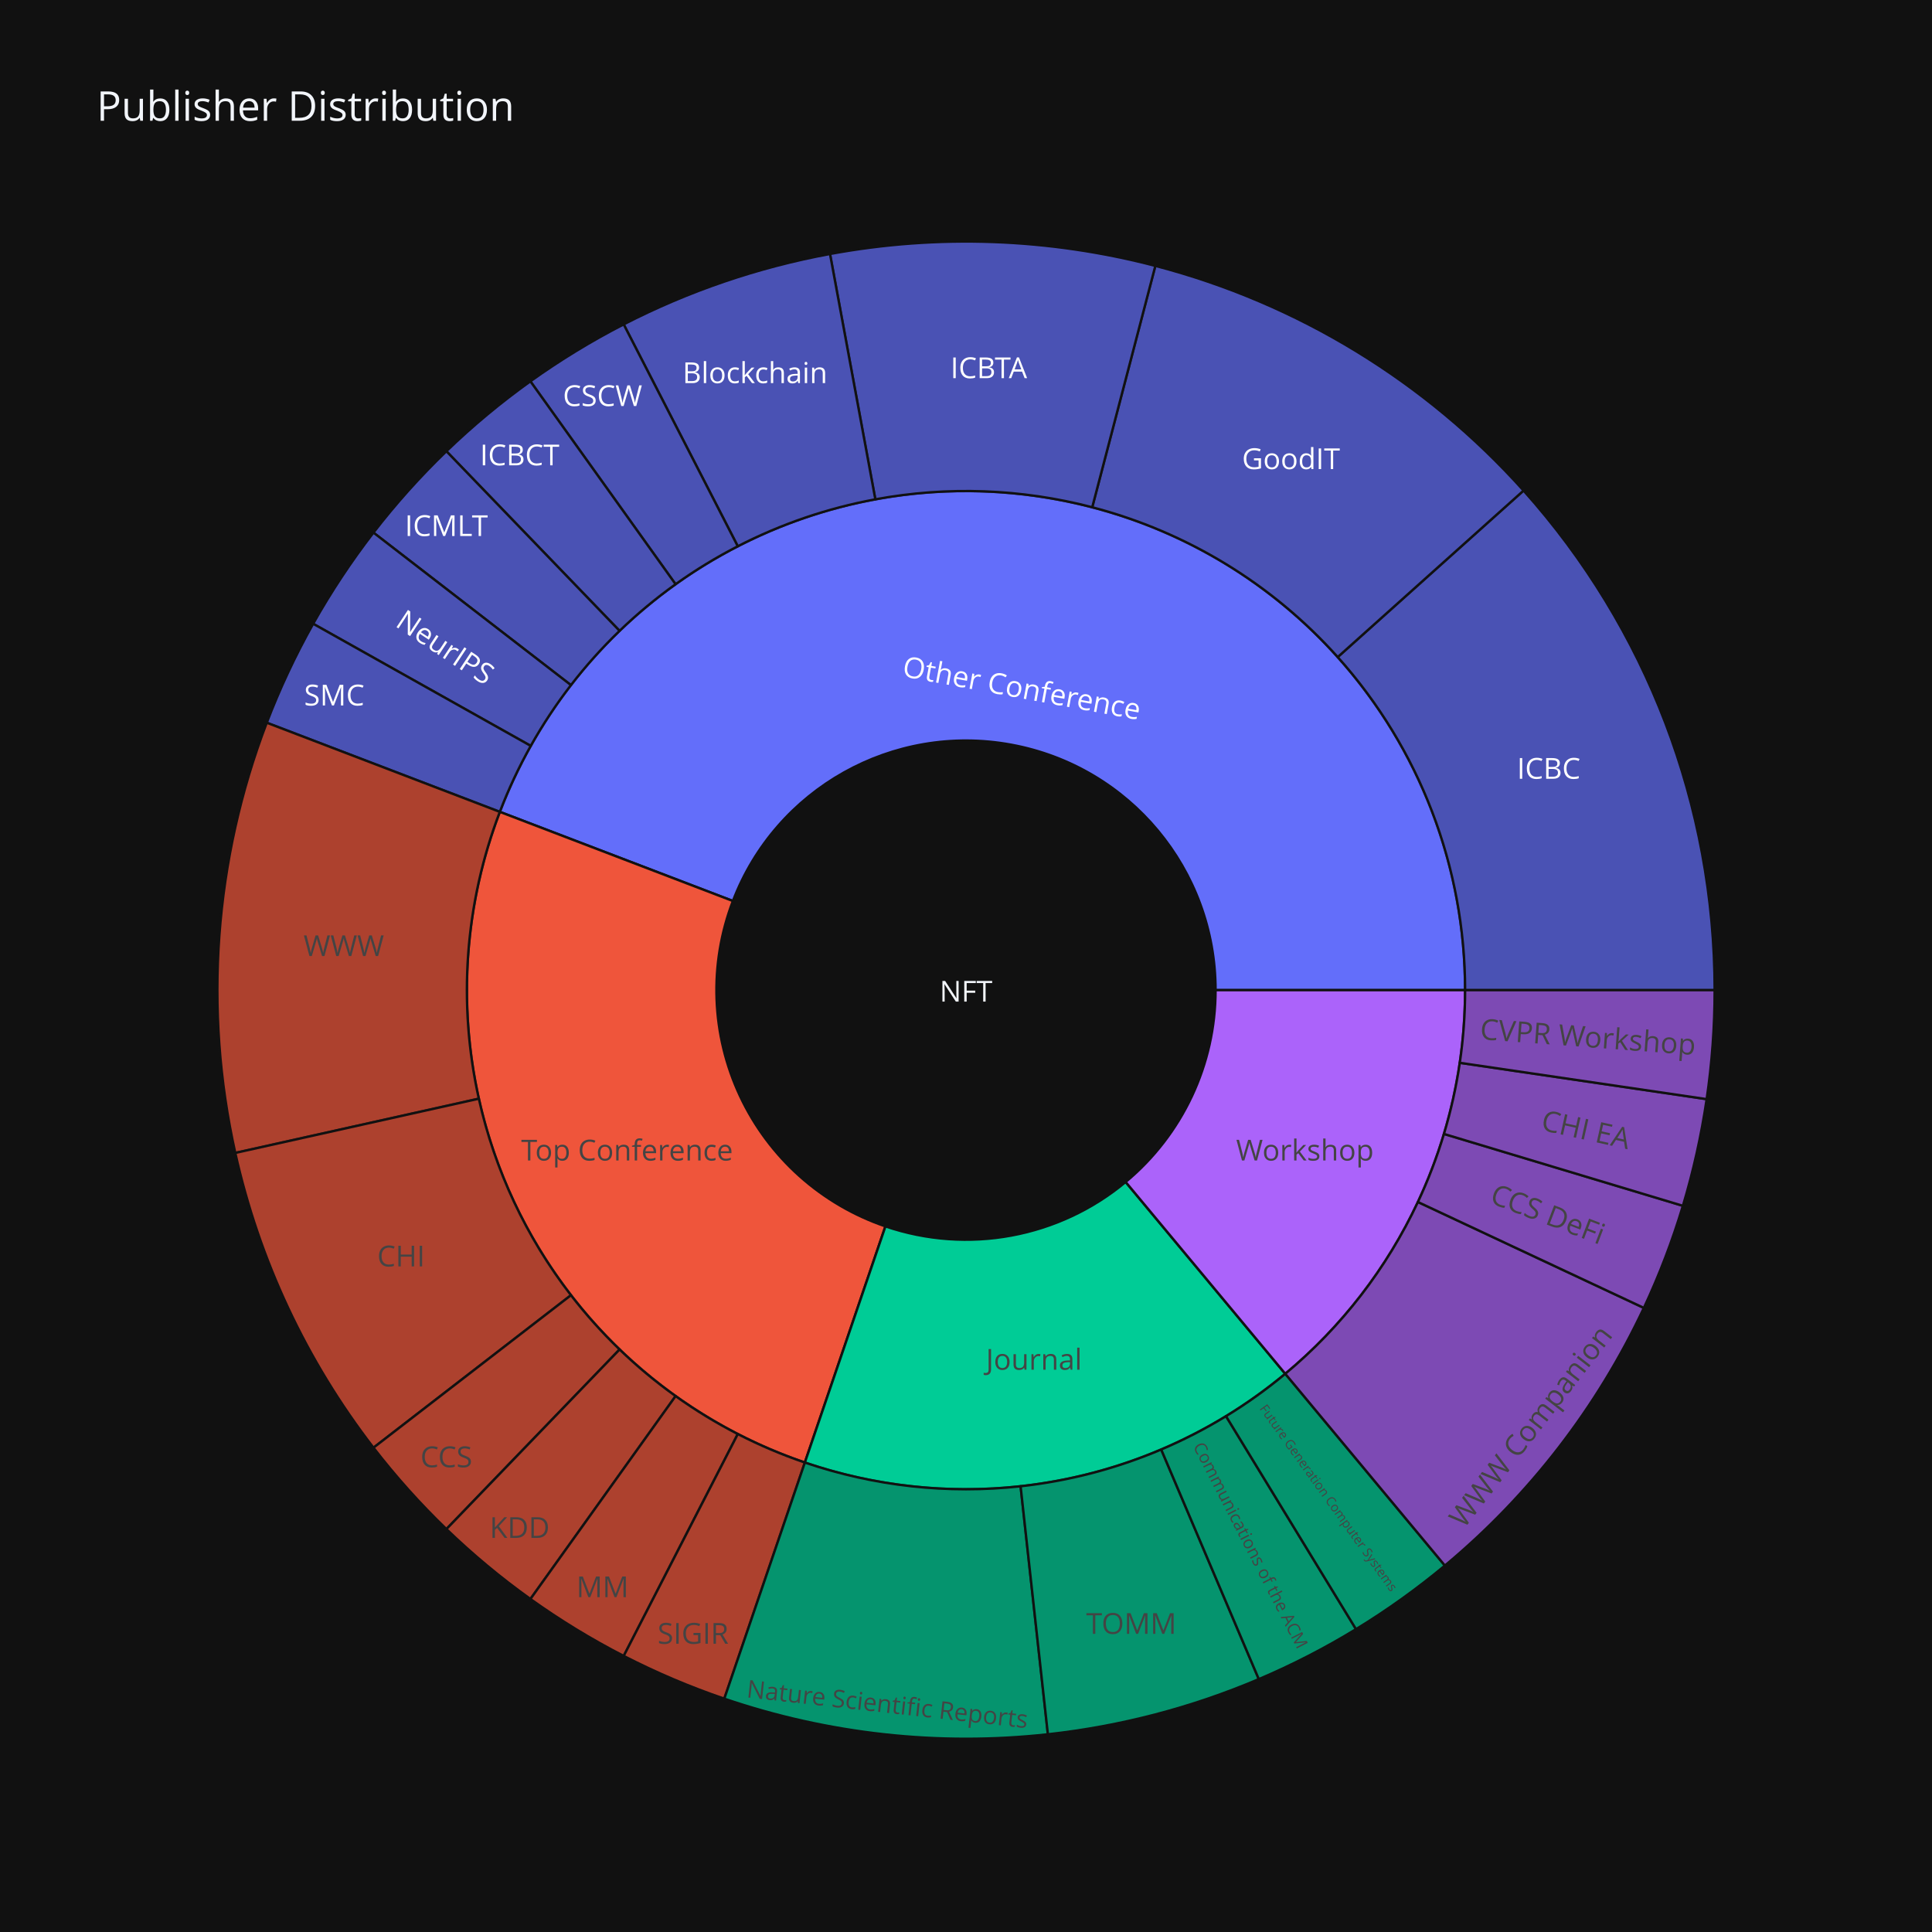
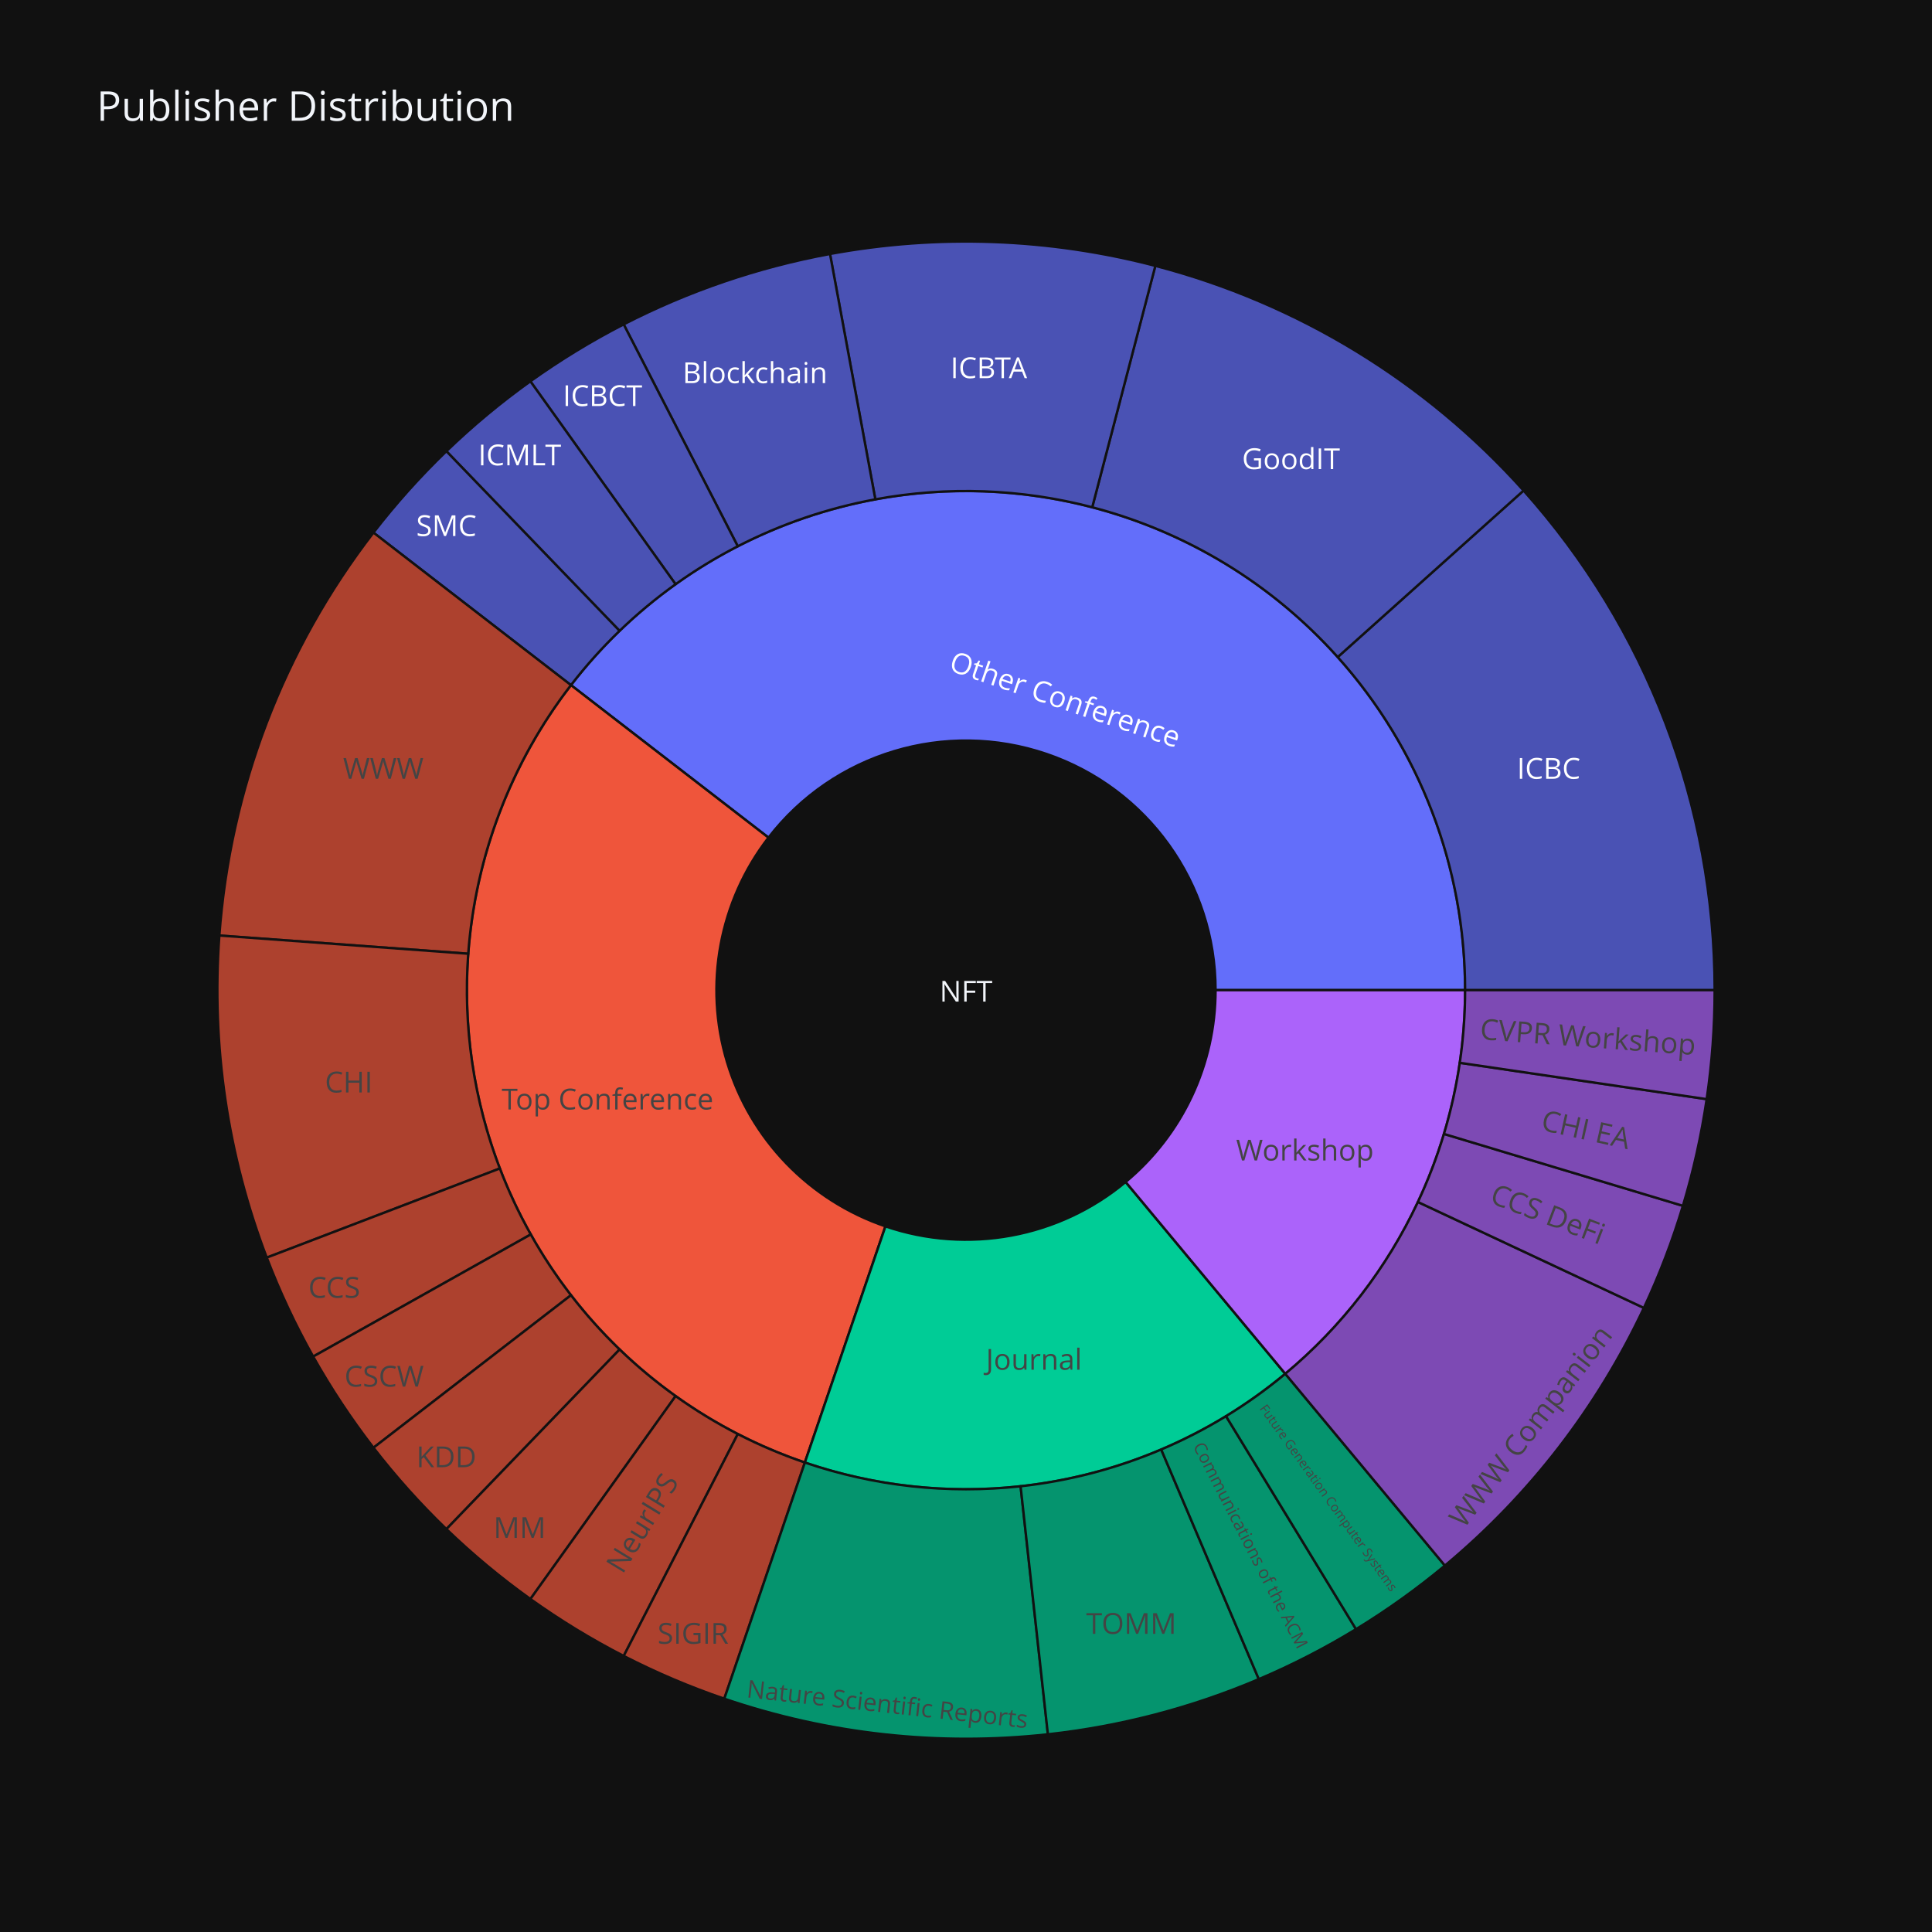
<svg xmlns="http://www.w3.org/2000/svg" class="main-svg" width="800" height="800" style="" viewBox="0 0 800 800">
  <rect x="0" y="0" width="800" height="800" style="fill: rgb(17, 17, 17); fill-opacity: 1;" />
-   <defs id="defs-72dc58">
+   <defs id="defs-18ace7">
    <g class="clips" />
    <g class="gradients" />
    <g class="patterns" />
  </defs>
  <g class="bglayer" />
  <g class="layer-below">
    <g class="imagelayer" />
    <g class="shapelayer" />
  </g>
  <g class="cartesianlayer" />
  <g class="polarlayer" />
  <g class="smithlayer" />
  <g class="ternarylayer" />
  <g class="geolayer" />
  <g class="funnelarealayer" />
  <g class="pielayer" />
  <g class="iciclelayer" />
  <g class="treemaplayer" />
  <g class="sunburstlayer">
    <g class="trace sunburst" stroke-linejoin="round" style="opacity: 1;">
      <g class="slice">
        <path class="surface" d="M400,410A0,0 0,1,0 400,410A0,0 0,1,0 400,410ZM503.333,410A103.333,103.333 0,1,1 296.667,410A103.333,103.333 0,1,1 503.333,410Z" style="pointer-events: all; stroke-width: 1; fill: rgb(0, 0, 0); fill-opacity: 0; stroke: rgb(17, 17, 17); stroke-opacity: 1;" />
        <g class="slicetext">
          <text data-notex="1" class="slicetext" text-anchor="middle" x="0" y="0" style="font-family: 'Open Sans', verdana, arial, sans-serif; font-size: 12px; fill: rgb(242, 245, 250); fill-opacity: 1; white-space: pre;" transform="translate(400,414.75)">NFT</text>
        </g>
      </g>
      <g class="slice cursor-pointer">
-         <path class="surface" d="M503.333,410L606.667,410A206.667,206.667 0,0,0 206.97,336.172L303.485,373.086A103.333,103.333 0,0,1 503.333,410Z" style="pointer-events: all; stroke-width: 1; fill: rgb(99, 110, 250); fill-opacity: 1; stroke: rgb(17, 17, 17); stroke-opacity: 1;" />
-         <g class="slicetext">
-           <text data-notex="1" class="slicetext" text-anchor="middle" x="0" y="0" style="font-family: 'Open Sans', verdana, arial, sans-serif; font-size: 12px; fill: rgb(255, 255, 255); fill-opacity: 1; white-space: pre;" transform="translate(422.3421,289.0419)rotate(10.46512)">Other Conference</text>
-         </g>
-       </g>
-       <g class="slice cursor-pointer">
-         <path class="surface" d="M303.485,373.086L206.97,336.172A206.667,206.667 0,0,0 333.271,605.598L366.636,507.799A103.333,103.333 0,0,1 303.485,373.086Z" style="pointer-events: all; stroke-width: 1; fill: rgb(239, 85, 59); fill-opacity: 1; stroke: rgb(17, 17, 17); stroke-opacity: 1;" />
-         <g class="slicetext">
-           <text data-notex="1" class="slicetext" text-anchor="middle" x="0" y="0" style="font-family: 'Open Sans', verdana, arial, sans-serif; font-size: 12px; fill: rgb(68, 68, 68); fill-opacity: 1; white-space: pre;" transform="translate(259.6555,480.5408)">Top Conference</text>
+         <path class="surface" d="M503.333,410L606.667,410A206.667,206.667 0,0,0 236.424,283.691L318.212,346.845A103.333,103.333 0,0,1 503.333,410Z" style="pointer-events: all; stroke-width: 1; fill: rgb(99, 110, 250); fill-opacity: 1; stroke: rgb(17, 17, 17); stroke-opacity: 1;" />
+         <g class="slicetext">
+           <text data-notex="1" class="slicetext" text-anchor="middle" x="0" y="0" style="font-family: 'Open Sans', verdana, arial, sans-serif; font-size: 12px; fill: rgb(255, 255, 255); fill-opacity: 1; white-space: pre;" transform="translate(439.7157,293.5839)rotate(18.83721)">Other Conference</text>
+         </g>
+       </g>
+       <g class="slice cursor-pointer">
+         <path class="surface" d="M318.212,346.845L236.424,283.691A206.667,206.667 0,0,0 333.271,605.598L366.636,507.799A103.333,103.333 0,0,1 318.212,346.845Z" style="pointer-events: all; stroke-width: 1; fill: rgb(239, 85, 59); fill-opacity: 1; stroke: rgb(17, 17, 17); stroke-opacity: 1;" />
+         <g class="slicetext">
+           <text data-notex="1" class="slicetext" text-anchor="middle" x="0" y="0" style="font-family: 'Open Sans', verdana, arial, sans-serif; font-size: 12px; fill: rgb(68, 68, 68); fill-opacity: 1; white-space: pre;" transform="translate(251.5719,459.4054)">Top Conference</text>
        </g>
      </g>
      <g class="slice cursor-pointer">
        <path class="surface" d="M366.636,507.799L333.271,605.598A206.667,206.667 0,0,0 532.199,568.854L466.1,489.427A103.333,103.333 0,0,1 366.636,507.799Z" style="pointer-events: all; stroke-width: 1; fill: rgb(0, 204, 150); fill-opacity: 1; stroke: rgb(17, 17, 17); stroke-opacity: 1;" />
        <g class="slicetext">
          <text data-notex="1" class="slicetext" text-anchor="middle" x="0" y="0" style="font-family: 'Open Sans', verdana, arial, sans-serif; font-size: 12px; fill: rgb(68, 68, 68); fill-opacity: 1; white-space: pre;" transform="translate(428.1537,567.1717)">Journal</text>
        </g>
      </g>
      <g class="slice cursor-pointer">
        <path class="surface" d="M466.1,489.427L532.199,568.854A206.667,206.667 0,0,0 606.667,410L503.333,410A103.333,103.333 0,0,1 466.1,489.427Z" style="pointer-events: all; stroke-width: 1; fill: rgb(171, 99, 250); fill-opacity: 1; stroke: rgb(17, 17, 17); stroke-opacity: 1;" />
        <g class="slicetext">
          <text data-notex="1" class="slicetext" text-anchor="middle" x="0" y="0" style="font-family: 'Open Sans', verdana, arial, sans-serif; font-size: 12px; fill: rgb(68, 68, 68); fill-opacity: 1; white-space: pre;" transform="translate(540.3445,480.5408)">Workshop</text>
        </g>
      </g>
      <g class="slice">
        <path class="surface" d="M606.667,410L710,410A310,310 0,0,0 630.879,203.131L553.92,272.087A206.667,206.667 0,0,1 606.667,410Z" style="pointer-events: all; stroke-width: 1; fill: rgb(99, 110, 250); fill-opacity: 1; stroke: rgb(17, 17, 17); stroke-opacity: 1; opacity: 0.7;" />
        <g class="slicetext">
          <text data-notex="1" class="slicetext" text-anchor="middle" x="0" y="0" style="font-family: 'Open Sans', verdana, arial, sans-serif; font-size: 12px; fill: rgb(255, 255, 255); fill-opacity: 1; white-space: pre;" transform="translate(641.2875,322.4654)">ICBC</text>
        </g>
      </g>
      <g class="slice">
        <path class="surface" d="M553.92,272.087L630.879,203.131A310,310 0,0,0 478.409,110.08L452.273,210.053A206.667,206.667 0,0,1 553.92,272.087Z" style="pointer-events: all; stroke-width: 1; fill: rgb(99, 110, 250); fill-opacity: 1; stroke: rgb(17, 17, 17); stroke-opacity: 1; opacity: 0.7;" />
        <g class="slicetext">
          <text data-notex="1" class="slicetext" text-anchor="middle" x="0" y="0" style="font-family: 'Open Sans', verdana, arial, sans-serif; font-size: 12px; fill: rgb(255, 255, 255); fill-opacity: 1; white-space: pre;" transform="translate(534.5763,194.2385)">GoodIT</text>
        </g>
      </g>
      <g class="slice">
        <path class="surface" d="M452.273,210.053L478.409,110.08A310,310 0,0,0 343.693,105.157L362.462,206.771A206.667,206.667 0,0,1 452.273,210.053Z" style="pointer-events: all; stroke-width: 1; fill: rgb(99, 110, 250); fill-opacity: 1; stroke: rgb(17, 17, 17); stroke-opacity: 1; opacity: 0.7;" />
        <g class="slicetext">
          <text data-notex="1" class="slicetext" text-anchor="middle" x="0" y="0" style="font-family: 'Open Sans', verdana, arial, sans-serif; font-size: 12px; fill: rgb(255, 255, 255); fill-opacity: 1; white-space: pre;" transform="translate(409.4349,156.589)">ICBTA</text>
        </g>
      </g>
      <g class="slice">
        <path class="surface" d="M362.462,206.771L343.693,105.157A310,310 0,0,0 258.255,134.304L305.503,226.203A206.667,206.667 0,0,1 362.462,206.771Z" style="pointer-events: all; stroke-width: 1; fill: rgb(99, 110, 250); fill-opacity: 1; stroke: rgb(17, 17, 17); stroke-opacity: 1; opacity: 0.7;" />
        <g class="slicetext">
          <text data-notex="1" class="slicetext" text-anchor="middle" x="0" y="0" style="font-family: 'Open Sans', verdana, arial, sans-serif; font-size: 12px; fill: rgb(255, 255, 255); fill-opacity: 1; white-space: pre;" transform="translate(312.6285,158.6431)">Blockchain</text>
        </g>
      </g>
      <g class="slice">
        <path class="surface" d="M305.503,226.203L258.255,134.304A310,310 0,0,0 219.624,157.88L279.749,241.92A206.667,206.667 0,0,1 305.503,226.203Z" style="pointer-events: all; stroke-width: 1; fill: rgb(99, 110, 250); fill-opacity: 1; stroke: rgb(17, 17, 17); stroke-opacity: 1; opacity: 0.7;" />
        <g class="slicetext">
-           <text data-notex="1" class="slicetext" text-anchor="middle" x="0" y="0" style="font-family: 'Open Sans', verdana, arial, sans-serif; font-size: 12px; fill: rgb(255, 255, 255); fill-opacity: 1; white-space: pre;" transform="translate(249.4947,168.1377)">CSCW</text>
+           <text data-notex="1" class="slicetext" text-anchor="middle" x="0" y="0" style="font-family: 'Open Sans', verdana, arial, sans-serif; font-size: 12px; fill: rgb(255, 255, 255); fill-opacity: 1; white-space: pre;" transform="translate(249.4947,168.1377)">ICBCT</text>
        </g>
      </g>
      <g class="slice">
        <path class="surface" d="M279.749,241.92L219.624,157.88A310,310 0,0,0 184.837,186.83L256.558,261.22A206.667,206.667 0,0,1 279.749,241.92Z" style="pointer-events: all; stroke-width: 1; fill: rgb(99, 110, 250); fill-opacity: 1; stroke: rgb(17, 17, 17); stroke-opacity: 1; opacity: 0.7;" />
        <g class="slicetext">
-           <text data-notex="1" class="slicetext" text-anchor="middle" x="0" y="0" style="font-family: 'Open Sans', verdana, arial, sans-serif; font-size: 12px; fill: rgb(255, 255, 255); fill-opacity: 1; white-space: pre;" transform="translate(215.1915,192.6795)">ICBCT</text>
+           <text data-notex="1" class="slicetext" text-anchor="middle" x="0" y="0" style="font-family: 'Open Sans', verdana, arial, sans-serif; font-size: 12px; fill: rgb(255, 255, 255); fill-opacity: 1; white-space: pre;" transform="translate(215.1915,192.6795)">ICMLT</text>
        </g>
      </g>
      <g class="slice">
        <path class="surface" d="M256.558,261.22L184.837,186.83A310,310 0,0,0 154.636,220.536L236.424,283.691A206.667,206.667 0,0,1 256.558,261.22Z" style="pointer-events: all; stroke-width: 1; fill: rgb(99, 110, 250); fill-opacity: 1; stroke: rgb(17, 17, 17); stroke-opacity: 1; opacity: 0.7;" />
        <g class="slicetext">
-           <text data-notex="1" class="slicetext" text-anchor="middle" x="0" y="0" style="font-family: 'Open Sans', verdana, arial, sans-serif; font-size: 12px; fill: rgb(255, 255, 255); fill-opacity: 1; white-space: pre;" transform="translate(184.8272,221.9543)">ICMLT</text>
-         </g>
-       </g>
-       <g class="slice">
-         <path class="surface" d="M236.424,283.691L154.636,220.536A310,310 0,0,0 129.665,258.28L219.776,308.854A206.667,206.667 0,0,1 236.424,283.691Z" style="pointer-events: all; stroke-width: 1; fill: rgb(99, 110, 250); fill-opacity: 1; stroke: rgb(17, 17, 17); stroke-opacity: 1; opacity: 0.7;" />
-         <g class="slicetext">
-           <text data-notex="1" class="slicetext" text-anchor="middle" x="0" y="0" style="font-family: 'Open Sans', verdana, arial, sans-serif; font-size: 12px; fill: rgb(255, 255, 255); fill-opacity: 1; white-space: pre;" transform="translate(182.0791,271.5204)rotate(33.48837)">NeurIPS</text>
-         </g>
-       </g>
-       <g class="slice">
-         <path class="surface" d="M219.776,308.854L129.665,258.28A310,310 0,0,0 110.455,299.258L206.97,336.172A206.667,206.667 0,0,1 219.776,308.854Z" style="pointer-events: all; stroke-width: 1; fill: rgb(99, 110, 250); fill-opacity: 1; stroke: rgb(17, 17, 17); stroke-opacity: 1; opacity: 0.7;" />
-         <g class="slicetext">
-           <text data-notex="1" class="slicetext" text-anchor="middle" x="0" y="0" style="font-family: 'Open Sans', verdana, arial, sans-serif; font-size: 12px; fill: rgb(255, 255, 255); fill-opacity: 1; white-space: pre;" transform="translate(138.4062,292.1198)">SMC</text>
-         </g>
-       </g>
-       <g class="slice">
-         <path class="surface" d="M206.97,336.172L110.455,299.258A310,310 0,0,0 97.416,477.403L198.278,454.936A206.667,206.667 0,0,1 206.97,336.172Z" style="pointer-events: all; stroke-width: 1; fill: rgb(239, 85, 59); fill-opacity: 1; stroke: rgb(17, 17, 17); stroke-opacity: 1; opacity: 0.7;" />
-         <g class="slicetext">
-           <text data-notex="1" class="slicetext" text-anchor="middle" x="0" y="0" style="font-family: 'Open Sans', verdana, arial, sans-serif; font-size: 12px; fill: rgb(68, 68, 68); fill-opacity: 1; white-space: pre;" transform="translate(142.3558,395.8929)">WWW</text>
-         </g>
-       </g>
-       <g class="slice">
-         <path class="surface" d="M198.278,454.936L97.416,477.403A310,310 0,0,0 154.636,599.464L236.424,536.309A206.667,206.667 0,0,1 198.278,454.936Z" style="pointer-events: all; stroke-width: 1; fill: rgb(239, 85, 59); fill-opacity: 1; stroke: rgb(17, 17, 17); stroke-opacity: 1; opacity: 0.7;" />
-         <g class="slicetext">
-           <text data-notex="1" class="slicetext" text-anchor="middle" x="0" y="0" style="font-family: 'Open Sans', verdana, arial, sans-serif; font-size: 12px; fill: rgb(68, 68, 68); fill-opacity: 1; white-space: pre;" transform="translate(166.0925,524.4013)">CHI</text>
+           <text data-notex="1" class="slicetext" text-anchor="middle" x="0" y="0" style="font-family: 'Open Sans', verdana, arial, sans-serif; font-size: 12px; fill: rgb(255, 255, 255); fill-opacity: 1; white-space: pre;" transform="translate(184.8272,221.9543)">SMC</text>
+         </g>
+       </g>
+       <g class="slice">
+         <path class="surface" d="M236.424,283.691L154.636,220.536A310,310 0,0,0 90.827,387.371L193.885,394.914A206.667,206.667 0,0,1 236.424,283.691Z" style="pointer-events: all; stroke-width: 1; fill: rgb(239, 85, 59); fill-opacity: 1; stroke: rgb(17, 17, 17); stroke-opacity: 1; opacity: 0.7;" />
+         <g class="slicetext">
+           <text data-notex="1" class="slicetext" text-anchor="middle" x="0" y="0" style="font-family: 'Open Sans', verdana, arial, sans-serif; font-size: 12px; fill: rgb(68, 68, 68); fill-opacity: 1; white-space: pre;" transform="translate(158.7125,322.4654)">WWW</text>
+         </g>
+       </g>
+       <g class="slice">
+         <path class="surface" d="M193.885,394.914L90.827,387.371A310,310 0,0,0 110.455,520.742L206.97,483.828A206.667,206.667 0,0,1 193.885,394.914Z" style="pointer-events: all; stroke-width: 1; fill: rgb(239, 85, 59); fill-opacity: 1; stroke: rgb(17, 17, 17); stroke-opacity: 1; opacity: 0.7;" />
+         <g class="slicetext">
+           <text data-notex="1" class="slicetext" text-anchor="middle" x="0" y="0" style="font-family: 'Open Sans', verdana, arial, sans-serif; font-size: 12px; fill: rgb(68, 68, 68); fill-opacity: 1; white-space: pre;" transform="translate(144.4196,452.3636)">CHI</text>
+         </g>
+       </g>
+       <g class="slice">
+         <path class="surface" d="M206.97,483.828L110.455,520.742A310,310 0,0,0 129.665,561.72L219.776,511.146A206.667,206.667 0,0,1 206.97,483.828Z" style="pointer-events: all; stroke-width: 1; fill: rgb(239, 85, 59); fill-opacity: 1; stroke: rgb(17, 17, 17); stroke-opacity: 1; opacity: 0.7;" />
+         <g class="slicetext">
+           <text data-notex="1" class="slicetext" text-anchor="middle" x="0" y="0" style="font-family: 'Open Sans', verdana, arial, sans-serif; font-size: 12px; fill: rgb(68, 68, 68); fill-opacity: 1; white-space: pre;" transform="translate(138.4062,537.3802)">CCS</text>
+         </g>
+       </g>
+       <g class="slice">
+         <path class="surface" d="M219.776,511.146L129.665,561.72A310,310 0,0,0 154.636,599.464L236.424,536.309A206.667,206.667 0,0,1 219.776,511.146Z" style="pointer-events: all; stroke-width: 1; fill: rgb(239, 85, 59); fill-opacity: 1; stroke: rgb(17, 17, 17); stroke-opacity: 1; opacity: 0.7;" />
+         <g class="slicetext">
+           <text data-notex="1" class="slicetext" text-anchor="middle" x="0" y="0" style="font-family: 'Open Sans', verdana, arial, sans-serif; font-size: 12px; fill: rgb(68, 68, 68); fill-opacity: 1; white-space: pre;" transform="translate(159.049,574.1617)">CSCW</text>
        </g>
      </g>
      <g class="slice">
        <path class="surface" d="M236.424,536.309L154.636,599.464A310,310 0,0,0 184.837,633.17L256.558,558.78A206.667,206.667 0,0,1 236.424,536.309Z" style="pointer-events: all; stroke-width: 1; fill: rgb(239, 85, 59); fill-opacity: 1; stroke: rgb(17, 17, 17); stroke-opacity: 1; opacity: 0.7;" />
        <g class="slicetext">
-           <text data-notex="1" class="slicetext" text-anchor="middle" x="0" y="0" style="font-family: 'Open Sans', verdana, arial, sans-serif; font-size: 12px; fill: rgb(68, 68, 68); fill-opacity: 1; white-space: pre;" transform="translate(184.8272,607.5457)">CCS</text>
+           <text data-notex="1" class="slicetext" text-anchor="middle" x="0" y="0" style="font-family: 'Open Sans', verdana, arial, sans-serif; font-size: 12px; fill: rgb(68, 68, 68); fill-opacity: 1; white-space: pre;" transform="translate(184.8272,607.5457)">KDD</text>
        </g>
      </g>
      <g class="slice">
        <path class="surface" d="M256.558,558.78L184.837,633.17A310,310 0,0,0 219.624,662.12L279.749,578.08A206.667,206.667 0,0,1 256.558,558.78Z" style="pointer-events: all; stroke-width: 1; fill: rgb(239, 85, 59); fill-opacity: 1; stroke: rgb(17, 17, 17); stroke-opacity: 1; opacity: 0.7;" />
        <g class="slicetext">
-           <text data-notex="1" class="slicetext" text-anchor="middle" x="0" y="0" style="font-family: 'Open Sans', verdana, arial, sans-serif; font-size: 12px; fill: rgb(68, 68, 68); fill-opacity: 1; white-space: pre;" transform="translate(215.1915,636.8205)">KDD</text>
+           <text data-notex="1" class="slicetext" text-anchor="middle" x="0" y="0" style="font-family: 'Open Sans', verdana, arial, sans-serif; font-size: 12px; fill: rgb(68, 68, 68); fill-opacity: 1; white-space: pre;" transform="translate(215.1915,636.8205)">MM</text>
        </g>
      </g>
      <g class="slice">
        <path class="surface" d="M279.749,578.08L219.624,662.12A310,310 0,0,0 258.255,685.696L305.503,593.797A206.667,206.667 0,0,1 279.749,578.08Z" style="pointer-events: all; stroke-width: 1; fill: rgb(239, 85, 59); fill-opacity: 1; stroke: rgb(17, 17, 17); stroke-opacity: 1; opacity: 0.7;" />
        <g class="slicetext">
-           <text data-notex="1" class="slicetext" text-anchor="middle" x="0" y="0" style="font-family: 'Open Sans', verdana, arial, sans-serif; font-size: 12px; fill: rgb(68, 68, 68); fill-opacity: 1; white-space: pre;" transform="translate(249.4947,661.3623)">MM</text>
+           <text data-notex="1" class="slicetext" text-anchor="middle" x="0" y="0" style="font-family: 'Open Sans', verdana, arial, sans-serif; font-size: 12px; fill: rgb(68, 68, 68); fill-opacity: 1; white-space: pre;" transform="translate(269.5716,632.8331)rotate(-58.60465)">NeurIPS</text>
        </g>
      </g>
      <g class="slice">
        <path class="surface" d="M305.503,593.797L258.255,685.696A310,310 0,0,0 299.907,703.396L333.271,605.598A206.667,206.667 0,0,1 305.503,593.797Z" style="pointer-events: all; stroke-width: 1; fill: rgb(239, 85, 59); fill-opacity: 1; stroke: rgb(17, 17, 17); stroke-opacity: 1; opacity: 0.7;" />
        <g class="slicetext">
          <text data-notex="1" class="slicetext" text-anchor="middle" x="0" y="0" style="font-family: 'Open Sans', verdana, arial, sans-serif; font-size: 12px; fill: rgb(68, 68, 68); fill-opacity: 1; white-space: pre;" transform="translate(286.9822,680.648)">SIGIR</text>
        </g>
      </g>
      <g class="slice">
        <path class="surface" d="M333.271,605.598L299.907,703.396A310,310 0,0,0 433.905,718.14L422.603,615.427A206.667,206.667 0,0,1 333.271,605.598Z" style="pointer-events: all; stroke-width: 1; fill: rgb(0, 204, 150); fill-opacity: 1; stroke: rgb(17, 17, 17); stroke-opacity: 1; opacity: 0.7;" />
        <g class="slicetext">
          <text data-notex="1" class="slicetext" text-anchor="middle" x="0" y="0" style="font-family: 'Open Sans', verdana, arial, sans-serif; font-size: 12px; fill: rgb(68, 68, 68); fill-opacity: 1; white-space: pre;" transform="translate(367.077,709.2148)scale(0.847598)rotate(6.27907)">Nature Scientific Reports</text>
        </g>
      </g>
      <g class="slice">
        <path class="surface" d="M422.603,615.427L433.905,718.14A310,310 0,0,0 521.242,695.307L480.828,600.205A206.667,206.667 0,0,1 422.603,615.427Z" style="pointer-events: all; stroke-width: 1; fill: rgb(0, 204, 150); fill-opacity: 1; stroke: rgb(17, 17, 17); stroke-opacity: 1; opacity: 0.7;" />
        <g class="slicetext">
          <text data-notex="1" class="slicetext" text-anchor="middle" x="0" y="0" style="font-family: 'Open Sans', verdana, arial, sans-serif; font-size: 12px; fill: rgb(68, 68, 68); fill-opacity: 1; white-space: pre;" transform="translate(468.4438,676.5514)">TOMM</text>
        </g>
      </g>
      <g class="slice">
        <path class="surface" d="M480.828,600.205L521.242,695.307A310,310 0,0,0 561.492,674.614L507.661,586.409A206.667,206.667 0,0,1 480.828,600.205Z" style="pointer-events: all; stroke-width: 1; fill: rgb(0, 204, 150); fill-opacity: 1; stroke: rgb(17, 17, 17); stroke-opacity: 1; opacity: 0.7;" />
        <g class="slicetext">
          <text data-notex="1" class="slicetext" text-anchor="middle" x="0" y="0" style="font-family: 'Open Sans', verdana, arial, sans-serif; font-size: 12px; fill: rgb(68, 68, 68); fill-opacity: 1; white-space: pre;" transform="translate(515.603,641.0238)scale(0.5943692)rotate(62.7907)">Communications of the ACM</text>
        </g>
      </g>
      <g class="slice">
        <path class="surface" d="M507.661,586.409L561.492,674.614A310,310 0,0,0 598.299,648.281L532.199,568.854A206.667,206.667 0,0,1 507.661,586.409Z" style="pointer-events: all; stroke-width: 1; fill: rgb(0, 204, 150); fill-opacity: 1; stroke: rgb(17, 17, 17); stroke-opacity: 1; opacity: 0.7;" />
        <g class="slicetext">
          <text data-notex="1" class="slicetext" text-anchor="middle" x="0" y="0" style="font-family: 'Open Sans', verdana, arial, sans-serif; font-size: 12px; fill: rgb(68, 68, 68); fill-opacity: 1; white-space: pre;" transform="translate(548.5989,621.316)scale(0.4425505)rotate(54.4186)">Future Generation Computer Systems</text>
        </g>
      </g>
      <g class="slice">
        <path class="surface" d="M532.199,568.854L598.299,648.281A310,310 0,0,0 680.689,541.582L587.126,497.721A206.667,206.667 0,0,1 532.199,568.854Z" style="pointer-events: all; stroke-width: 1; fill: rgb(171, 99, 250); fill-opacity: 1; stroke: rgb(17, 17, 17); stroke-opacity: 1; opacity: 0.7;" />
        <g class="slicetext">
          <text data-notex="1" class="slicetext" text-anchor="middle" x="0" y="0" style="font-family: 'Open Sans', verdana, arial, sans-serif; font-size: 12px; fill: rgb(68, 68, 68); fill-opacity: 1; white-space: pre;" transform="translate(637.151,593.122)rotate(-52.32558)">WWW Companion</text>
        </g>
      </g>
      <g class="slice">
        <path class="surface" d="M587.126,497.721L680.689,541.582A310,310 0,0,0 696.856,499.311L597.904,469.54A206.667,206.667 0,0,1 587.126,497.721Z" style="pointer-events: all; stroke-width: 1; fill: rgb(171, 99, 250); fill-opacity: 1; stroke: rgb(17, 17, 17); stroke-opacity: 1; opacity: 0.7;" />
        <g class="slicetext">
          <text data-notex="1" class="slicetext" text-anchor="middle" x="0" y="0" style="font-family: 'Open Sans', verdana, arial, sans-serif; font-size: 12px; fill: rgb(68, 68, 68); fill-opacity: 1; white-space: pre;" transform="translate(639.4556,506.6696)rotate(20.93023)">CCS DeFi</text>
        </g>
      </g>
      <g class="slice">
        <path class="surface" d="M597.904,469.54L696.856,499.311A310,310 0,0,0 706.696,455.136L604.464,440.091A206.667,206.667 0,0,1 597.904,469.54Z" style="pointer-events: all; stroke-width: 1; fill: rgb(171, 99, 250); fill-opacity: 1; stroke: rgb(17, 17, 17); stroke-opacity: 1; opacity: 0.7;" />
        <g class="slicetext">
          <text data-notex="1" class="slicetext" text-anchor="middle" x="0" y="0" style="font-family: 'Open Sans', verdana, arial, sans-serif; font-size: 12px; fill: rgb(68, 68, 68); fill-opacity: 1; white-space: pre;" transform="translate(655.8148,471.8516)rotate(12.55814)">CHI EA</text>
        </g>
      </g>
      <g class="slice">
        <path class="surface" d="M604.464,440.091L706.696,455.136A310,310 0,0,0 710,410L606.667,410A206.667,206.667 0,0,1 604.464,440.091Z" style="pointer-events: all; stroke-width: 1; fill: rgb(171, 99, 250); fill-opacity: 1; stroke: rgb(17, 17, 17); stroke-opacity: 1; opacity: 0.7;" />
        <g class="slicetext">
          <text data-notex="1" class="slicetext" text-anchor="middle" x="0" y="0" style="font-family: 'Open Sans', verdana, arial, sans-serif; font-size: 12px; fill: rgb(68, 68, 68); fill-opacity: 1; white-space: pre;" transform="translate(657.2489,433.5909)rotate(4.186047)">CVPR Workshop</text>
        </g>
      </g>
    </g>
  </g>
  <g class="glimages" />
-   <defs id="topdefs-72dc58">
+   <defs id="topdefs-18ace7">
    <g class="clips" />
  </defs>
  <g class="layer-above">
    <g class="imagelayer" />
    <g class="shapelayer" />
  </g>
  <g class="infolayer">
    <g class="g-gtitle">
      <text class="gtitle" x="40" y="50" text-anchor="start" dy="0em" style="font-family: 'Open Sans', verdana, arial, sans-serif; font-size: 17px; fill: rgb(242, 245, 250); opacity: 1; font-weight: normal; white-space: pre;">Publisher Distribution</text>
    </g>
  </g>
</svg>
